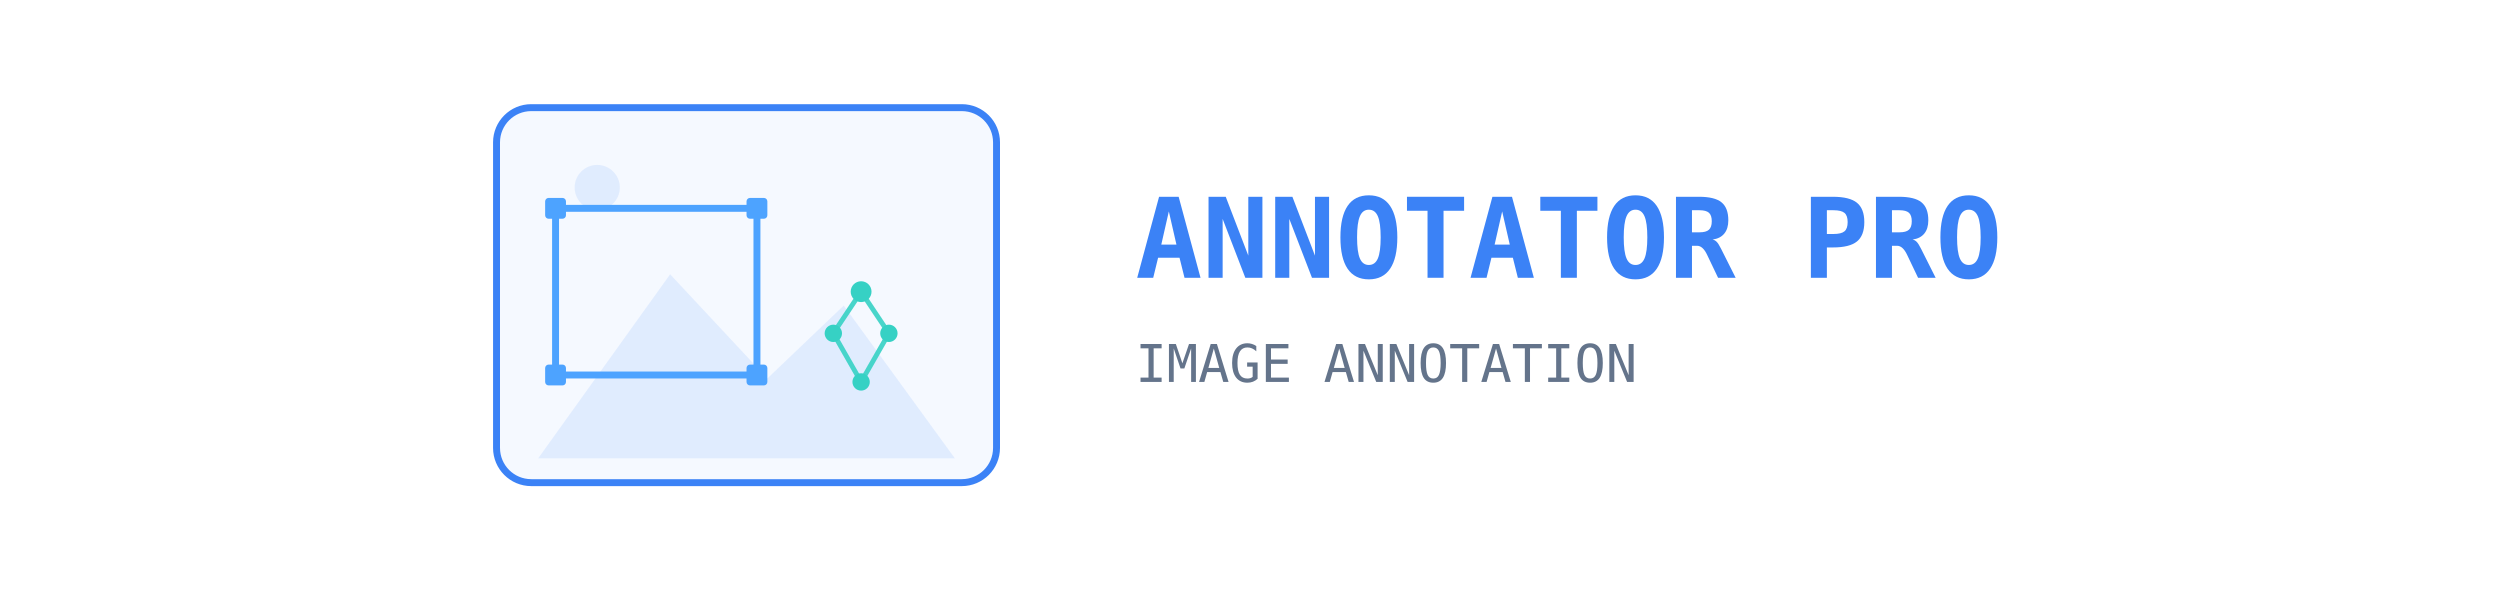
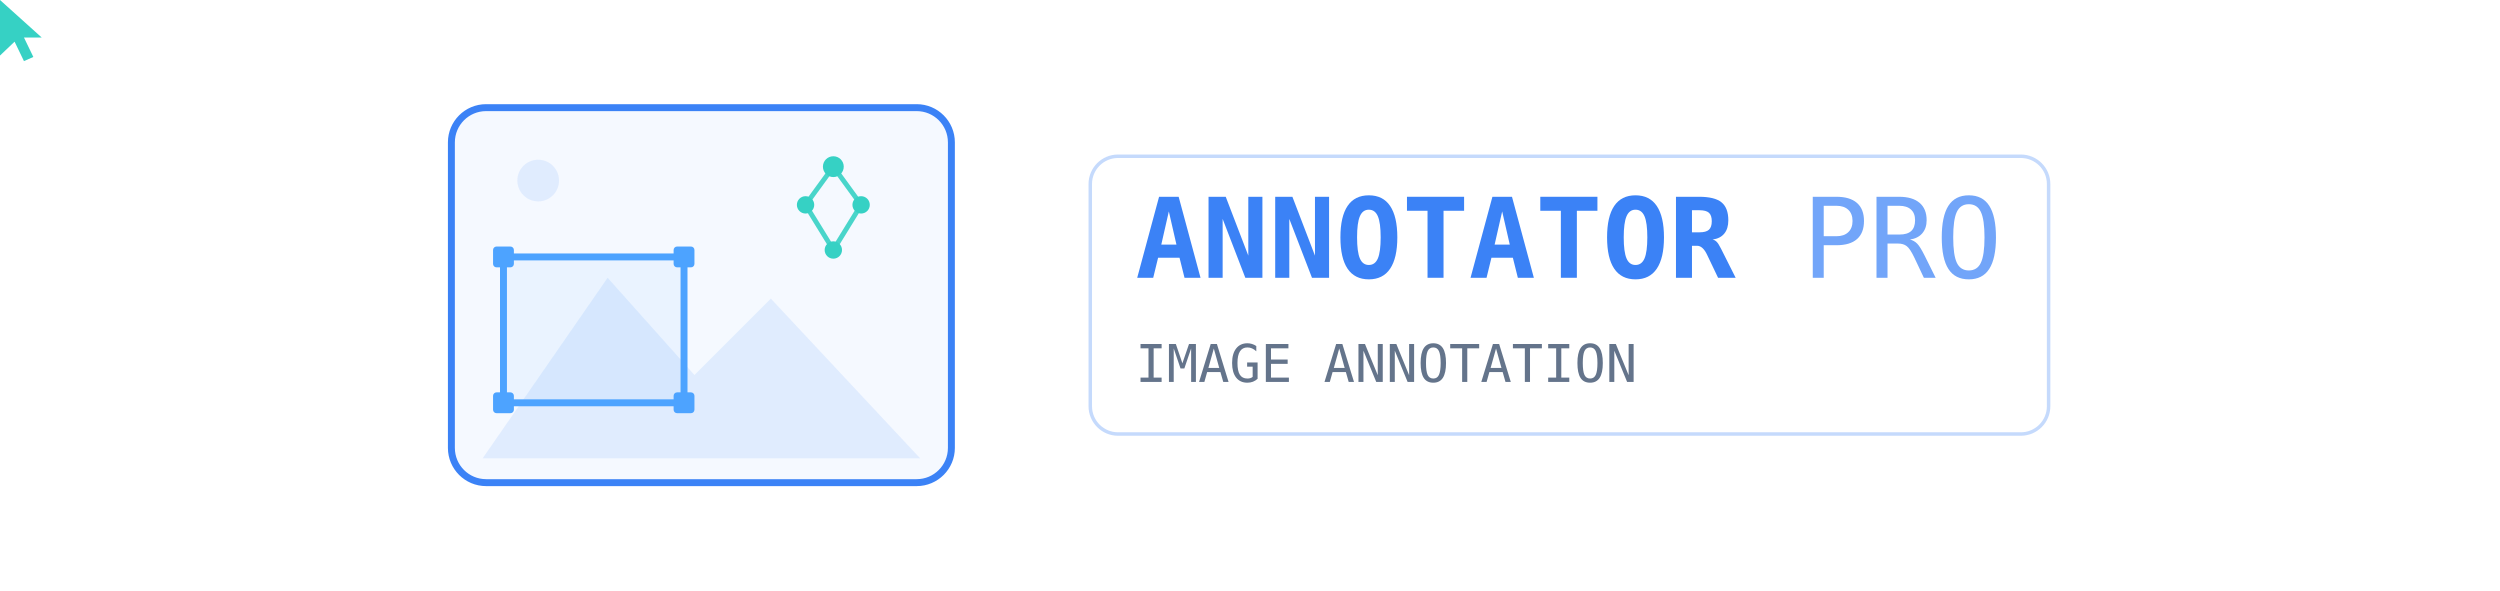
- <svg xmlns="http://www.w3.org/2000/svg" viewBox="0 0 720 170" width="720" height="170" role="img" aria-labelledby="apLogoTitle">
+ <svg xmlns="http://www.w3.org/2000/svg" viewBox="0 0 720 170" width="720" height="170" role="img" aria-labelledby="apTitle">
  <style>
    /* ---------------------------------------------------------------
       纯 CSS 动画（无 JavaScript）。GitHub 会剥离 SVG 中的 script 标签，
       但保留 CSS 动画，因此作为图片嵌入 README 时仍会播放。
       静态基线为「最终可见状态」：若样式被剥离，仍是一个完整的静态 logo。
-        配色取自应用自身的 src/app.css（--accent-blue / --accent-cyan）。
+        配色取自应用自身 src/app.css（--accent-blue / --accent-cyan）。
+ 
+        本 logo 的核心是循环演示一次完整标注操作：
+        框选 → 拖拽平移 → 抓角缩放 → 收回重来
       --------------------------------------------------------------- */

    /* 线条自绘：图片外框 */
    @keyframes drawFrame { from { stroke-dashoffset: 488; } to { stroke-dashoffset: 0; } }
-     /* 线条自绘：标注框 */
-     @keyframes drawBox { from { stroke-dashoffset: 210; } to { stroke-dashoffset: 0; } }
+     .drawFrame { stroke-dasharray: 488; animation: drawFrame .80s cubic-bezier(.65,0,.35,1) both; }
+ 
    /* 线条自绘：关键点骨架 */
-     @keyframes drawBone { from { stroke-dashoffset: 16.5; } to { stroke-dashoffset: 0; } }
+     @keyframes drawBone { from { stroke-dashoffset: 15.5; } to { stroke-dashoffset: 0; } }
+     .drawBone { stroke-dasharray: 15.5; animation: drawBone .40s cubic-bezier(.65,0,.35,1) both; }

-     .drawFrame { stroke-dasharray: 488; animation: drawFrame .80s cubic-bezier(.65,0,.35,1) both; }
-     .drawBox   { stroke-dasharray: 210; animation: drawBox   .50s cubic-bezier(.65,0,.35,1) both; }
-     .drawBone  { stroke-dasharray: 16.5; animation: drawBone .40s cubic-bezier(.65,0,.35,1) both; }
+     /* 线条自绘：文字外围的选区框 */
+     @keyframes drawSel { from { stroke-dashoffset: 700; } to { stroke-dashoffset: 0; } }
+     .drawSel { stroke-dasharray: 700; animation: drawSel .70s cubic-bezier(.65,0,.35,1) both; }

    /* 元素弹出 */
    @keyframes pop {
      from { opacity: 0; transform: scale(.35); }
      to   { opacity: 1; transform: scale(1); }
    }
    .pop {
      transform-box: fill-box;
      transform-origin: center;
-       animation: pop .45s cubic-bezier(.34,1.56,.64,1) both;
+       animation: pop .42s cubic-bezier(.34,1.56,.64,1) both;
    }

-     /* 标注框角点常驻呼吸：pop 管 opacity，pulse 管 fill-opacity，互不冲突 */
-     @keyframes pulse {
-       0%, 100% { fill-opacity: .5; }
-       50%      { fill-opacity: 1; }
-     }
-     .handle {
-       transform-box: fill-box;
-       transform-origin: center;
-       animation: pop .45s cubic-bezier(.34,1.56,.64,1) both,
-                  pulse 2.4s ease-in-out 2.9s infinite;
-     }
- 
-     /* 淡入 */
    @keyframes fadeIn { from { opacity: 0; } to { opacity: 1; } }
    .fadeIn { animation: fadeIn .55s ease-out both; }

    /* 文字上浮 */
    @keyframes rise {
      from { opacity: 0; transform: translateY(9px); }
      to   { opacity: 1; transform: translateY(0); }
    }
-     .rise { animation: rise .55s cubic-bezier(.22,1,.36,1) both; }
+     .rise { animation: rise .5s cubic-bezier(.22,1,.36,1) both; }
+ 
+     /* ===== 标注框的循环演示（5s 一轮）=====
+        变换原点 = 框的左上角，因此 scale 表现为「从起点向右下拖出」 */
+     @keyframes boxCycle {
+       0%   { transform: translate(0px, 0px)      scale(.15); opacity: 0; }
+       3%   {                                                  opacity: 1; }
+       22%  { transform: translate(0px, 0px)      scale(1);    }   /* 框选完成 */
+       28%  { transform: translate(0px, 0px)      scale(1);    }   /* 停顿：控制点出现 */
+       46%  { transform: translate(26px, 8px)     scale(1);    }   /* 拖拽平移完成 */
+       52%  { transform: translate(26px, 8px)     scale(1);    }   /* 停顿 */
+       74%  { transform: translate(26px, 8px)     scale(1.22); }   /* 抓右下角缩放完成 */
+       88%  { transform: translate(26px, 8px)     scale(1.22); }   /* 保持 */
+       96%  { transform: translate(0px, 0px)      scale(.15);  opacity: 1; }
+       100% { transform: translate(0px, 0px)      scale(.15);  opacity: 0; }
+     }
+     .boxTrack {
+       transform-box: view-box;
+       transform-origin: 145px 74px;
+       animation: boxCycle 5s cubic-bezier(.4,0,.2,1) 1.3s infinite normal backwards;
+     }
+ 
+     /* 四角控制点：框选完成才出现，收框前消失 */
+     @keyframes handleCycle {
+       0%, 22%   { opacity: 0; }
+       27%, 90%  { opacity: 1; }
+       95%, 100% { opacity: 0; }
+     }
+     .handles { animation: handleCycle 5s linear 1.3s infinite normal backwards; }
+ 
+     /* 光标：始终贴在框的右下角，与 boxCycle 各关键帧严格对齐 */
+     @keyframes cursorCycle {
+       0%   { transform: translate(152.8px, 80.3px); opacity: 0; }
+       3%   {                                        opacity: 1; }
+       22%  { transform: translate(197px, 116px);  }
+       28%  { transform: translate(197px, 116px);  }
+       46%  { transform: translate(223px, 124px);  }
+       52%  { transform: translate(223px, 124px);  }
+       74%  { transform: translate(234.44px, 133.24px); }
+       88%  { transform: translate(234.44px, 133.24px); }
+       96%  { transform: translate(152.8px, 80.3px); opacity: 1; }
+       100% { transform: translate(152.8px, 80.3px); opacity: 0; }
+     }
+     .cursor {
+       transform-box: view-box;
+       transform-origin: 0 0;
+       animation: cursorCycle 5s cubic-bezier(.4,0,.2,1) 1.3s infinite normal backwards;
+     }

    @media (prefers-reduced-motion: reduce) {
-       .drawFrame, .drawBox, .drawBone, .pop, .handle, .fadeIn, .rise { animation: none !important; }
+       .drawFrame, .drawBone, .drawSel, .pop, .fadeIn, .rise,
+       .boxTrack, .handles, .cursor { animation: none !important; }
+       .cursor { display: none; }
    }
  </style>
-   <g class="fadeIn" style="animation-delay:.55s" fill="#3b82f6" fill-opacity=".11">
-     <circle cx="172" cy="54" r="6.5" />
-     <path d="M 155 132 L 193 79 L 221 109 L 243 88 L 275 132 Z" />
+   <g class="fadeIn" style="animation-delay:.45s" fill="#3b82f6" fill-opacity=".11">
+     <circle cx="155" cy="52" r="6" />
+     <path d="M 139 132 L 175 80 L 200 108 L 222 86 L 265 132 Z" />
  </g>
-   <rect class="drawFrame" x="143" y="31" width="144" height="108" rx="10" fill="#3b82f6" fill-opacity=".05" stroke="#3b82f6" stroke-width="2" style="animation-delay:0s" />
+   <rect class="drawFrame" x="130" y="31" width="144" height="108" rx="10" fill="#3b82f6" fill-opacity=".05" stroke="#3b82f6" stroke-width="2" style="animation-delay:0s" />
  <g stroke="#36d1c4" stroke-width="1.4" stroke-linecap="round" opacity=".9">
-     <line class="drawBone" x1="248" y1="84" x2="240" y2="96" style="animation-delay:1.50s" />
-     <line class="drawBone" x1="248" y1="84" x2="256" y2="96" style="animation-delay:1.55s" />
-     <line class="drawBone" x1="240" y1="96" x2="248" y2="110" style="animation-delay:1.60s" />
-     <line class="drawBone" x1="256" y1="96" x2="248" y2="110" style="animation-delay:1.65s" />
+     <line class="drawBone" x1="240" y1="48" x2="232" y2="59" style="animation-delay:.70s" />
+     <line class="drawBone" x1="240" y1="48" x2="248" y2="59" style="animation-delay:.75s" />
+     <line class="drawBone" x1="232" y1="59" x2="240" y2="72" style="animation-delay:.80s" />
+     <line class="drawBone" x1="248" y1="59" x2="240" y2="72" style="animation-delay:.85s" />
  </g>
  <g fill="#36d1c4">
-     <circle class="pop" cx="248" cy="84" r="3" style="animation-delay:1.75s" />
-     <circle class="pop" cx="240" cy="96" r="2.5" style="animation-delay:1.83s" />
-     <circle class="pop" cx="256" cy="96" r="2.5" style="animation-delay:1.91s" />
-     <circle class="pop" cx="248" cy="110" r="2.5" style="animation-delay:1.99s" />
+     <circle class="pop" cx="240" cy="48" r="3" style="animation-delay:.95s" />
+     <circle class="pop" cx="232" cy="59" r="2.5" style="animation-delay:1.02s" />
+     <circle class="pop" cx="248" cy="59" r="2.5" style="animation-delay:1.09s" />
+     <circle class="pop" cx="240" cy="72" r="2.5" style="animation-delay:1.16s" />
  </g>
-   <rect class="drawBox" x="160" y="60" width="58" height="48" rx="2" fill="none" stroke="#4da3ff" stroke-width="2" style="animation-delay:.90s" />
-   <g fill="#4da3ff">
-     <rect class="handle" x="157" y="57" width="6" height="6" rx="1" style="animation-delay:1.10s,2.9s" />
-     <rect class="handle" x="215" y="57" width="6" height="6" rx="1" style="animation-delay:1.17s,2.9s" />
-     <rect class="handle" x="157" y="105" width="6" height="6" rx="1" style="animation-delay:1.24s,2.9s" />
-     <rect class="handle" x="215" y="105" width="6" height="6" rx="1" style="animation-delay:1.31s,2.9s" />
+   <g class="boxTrack">
+     <rect x="145" y="74" width="52" height="42" rx="2" fill="#4da3ff" fill-opacity=".07" stroke="#4da3ff" stroke-width="2" />
+     <g class="handles" fill="#4da3ff">
+       <rect x="142" y="71" width="6" height="6" rx="1" />
+       <rect x="194" y="71" width="6" height="6" rx="1" />
+       <rect x="142" y="113" width="6" height="6" rx="1" />
+       <rect x="194" y="113" width="6" height="6" rx="1" />
+     </g>
  </g>
-   <g font-family="ui-monospace, SFMono-Regular, Menlo, Consolas, 'DejaVu Sans Mono', monospace" font-size="32" font-weight="700" fill="#3b82f6" text-anchor="start">
-     <text class="rise" x="327" y="80" style="animation-delay:2.200s">A</text>
-     <text class="rise" x="346.2" y="80" style="animation-delay:2.245s">N</text>
-     <text class="rise" x="365.4" y="80" style="animation-delay:2.290s">N</text>
-     <text class="rise" x="384.6" y="80" style="animation-delay:2.335s">O</text>
-     <text class="rise" x="403.8" y="80" style="animation-delay:2.380s">T</text>
-     <text class="rise" x="423" y="80" style="animation-delay:2.425s">A</text>
-     <text class="rise" x="442.2" y="80" style="animation-delay:2.470s">T</text>
-     <text class="rise" x="461.4" y="80" style="animation-delay:2.515s">O</text>
-     <text class="rise" x="480.6" y="80" style="animation-delay:2.560s">R</text>
-     <text class="rise" x="519" y="80" style="animation-delay:2.605s">P</text>
-     <text class="rise" x="538.2" y="80" style="animation-delay:2.650s">R</text>
-     <text class="rise" x="557.4" y="80" style="animation-delay:2.695s">O</text>
+   <path class="cursor" d="M 0 0 L 0 16 L 4.2 12 L 6.9 17.6 L 9.6 16.4 L 6.9 10.8 L 12 10.8 Z" fill="#36d1c4" style="animation-delay:1.3s" />
+   <rect class="drawSel" x="314" y="45" width="276" height="80" rx="8" fill="none" stroke="#3b82f6" stroke-width="1" opacity=".3" style="animation-delay:3.20s" />
+   <g font-family="ui-monospace, SFMono-Regular, Menlo, Consolas, 'DejaVu Sans Mono', monospace" font-size="32" text-anchor="start" fill="#3b82f6">
+     <text class="rise" x="327" y="80" font-weight="700" style="animation-delay:2.20s">A</text>
+     <text class="rise" x="346.2" y="80" font-weight="700" style="animation-delay:2.245s">N</text>
+     <text class="rise" x="365.4" y="80" font-weight="700" style="animation-delay:2.290s">N</text>
+     <text class="rise" x="384.6" y="80" font-weight="700" style="animation-delay:2.335s">O</text>
+     <text class="rise" x="403.8" y="80" font-weight="700" style="animation-delay:2.380s">T</text>
+     <text class="rise" x="423" y="80" font-weight="700" style="animation-delay:2.425s">A</text>
+     <text class="rise" x="442.2" y="80" font-weight="700" style="animation-delay:2.470s">T</text>
+     <text class="rise" x="461.4" y="80" font-weight="700" style="animation-delay:2.515s">O</text>
+     <text class="rise" x="480.6" y="80" font-weight="700" style="animation-delay:2.560s">R</text>
+     <text class="rise" x="519" y="80" font-weight="400" opacity=".72" style="animation-delay:2.605s">P</text>
+     <text class="rise" x="538.2" y="80" font-weight="400" opacity=".72" style="animation-delay:2.650s">R</text>
+     <text class="rise" x="557.4" y="80" font-weight="400" opacity=".72" style="animation-delay:2.695s">O</text>
  </g>
  <text class="rise" x="327" y="110" font-family="ui-monospace, SFMono-Regular, Menlo, Consolas, 'DejaVu Sans Mono', monospace" font-size="15" fill="#64748B" textLength="250" lengthAdjust="spacing" style="animation-delay:2.85s">IMAGE ANNOTATION</text>
</svg>
